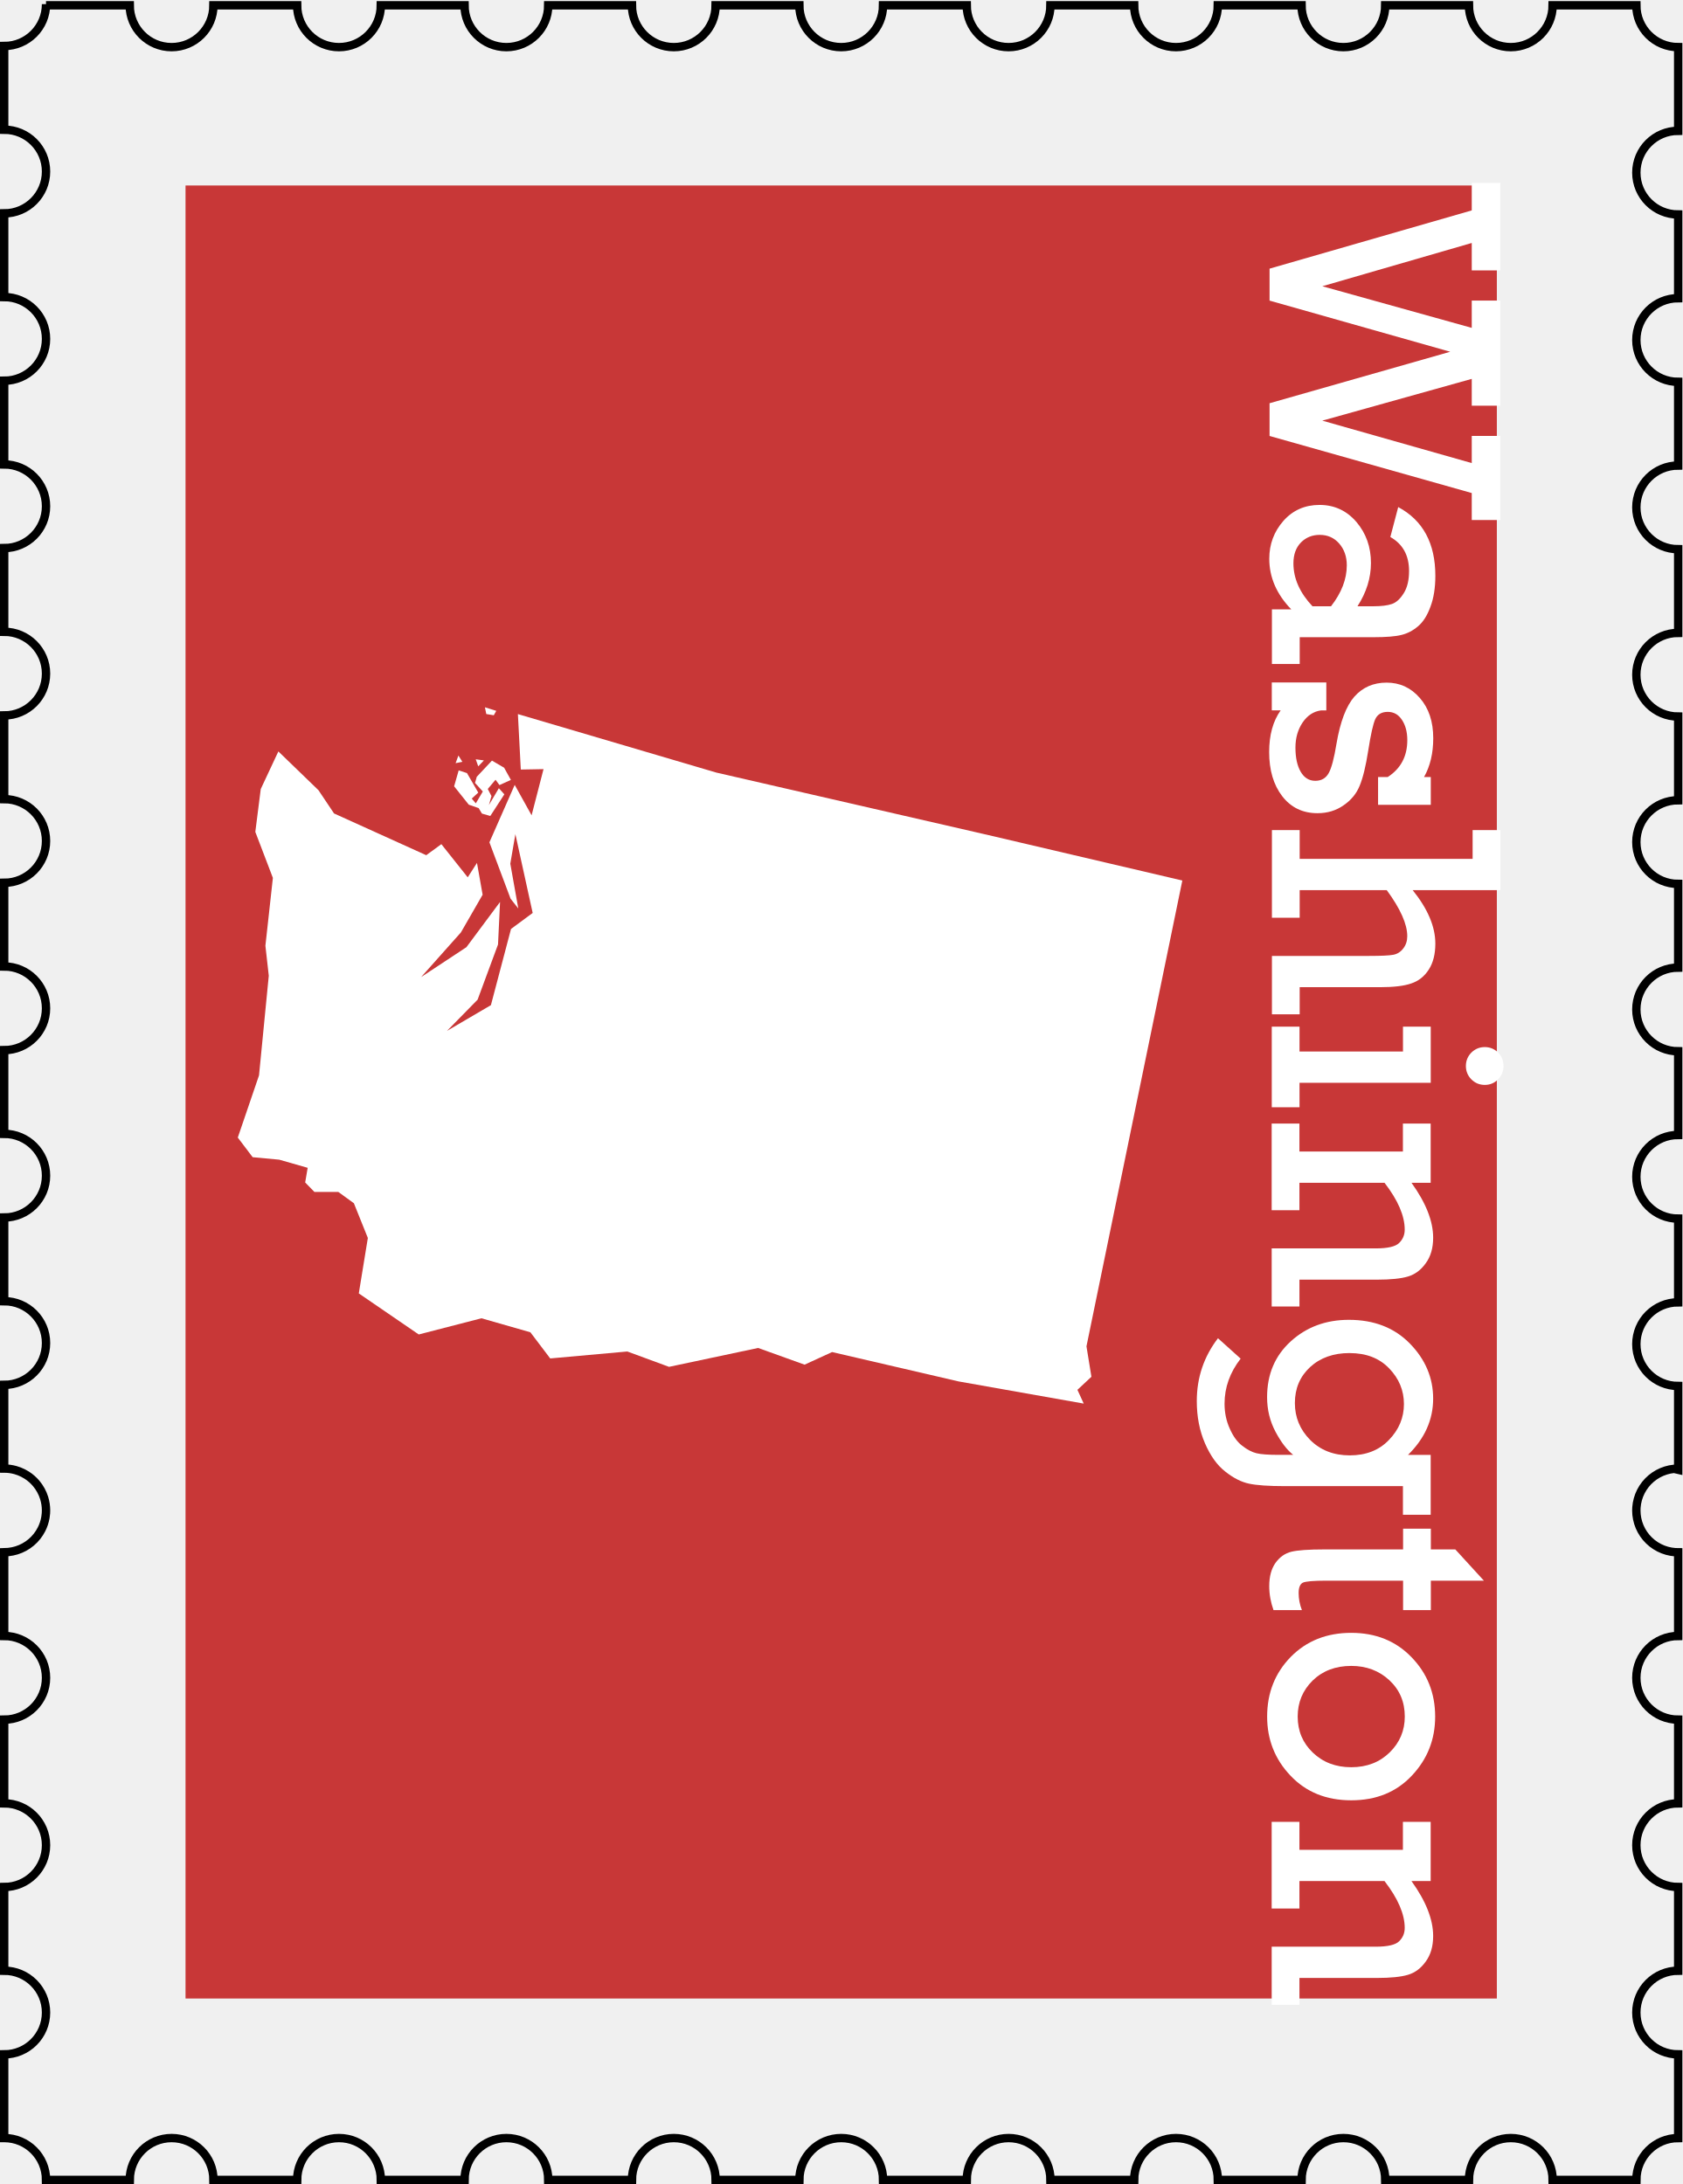
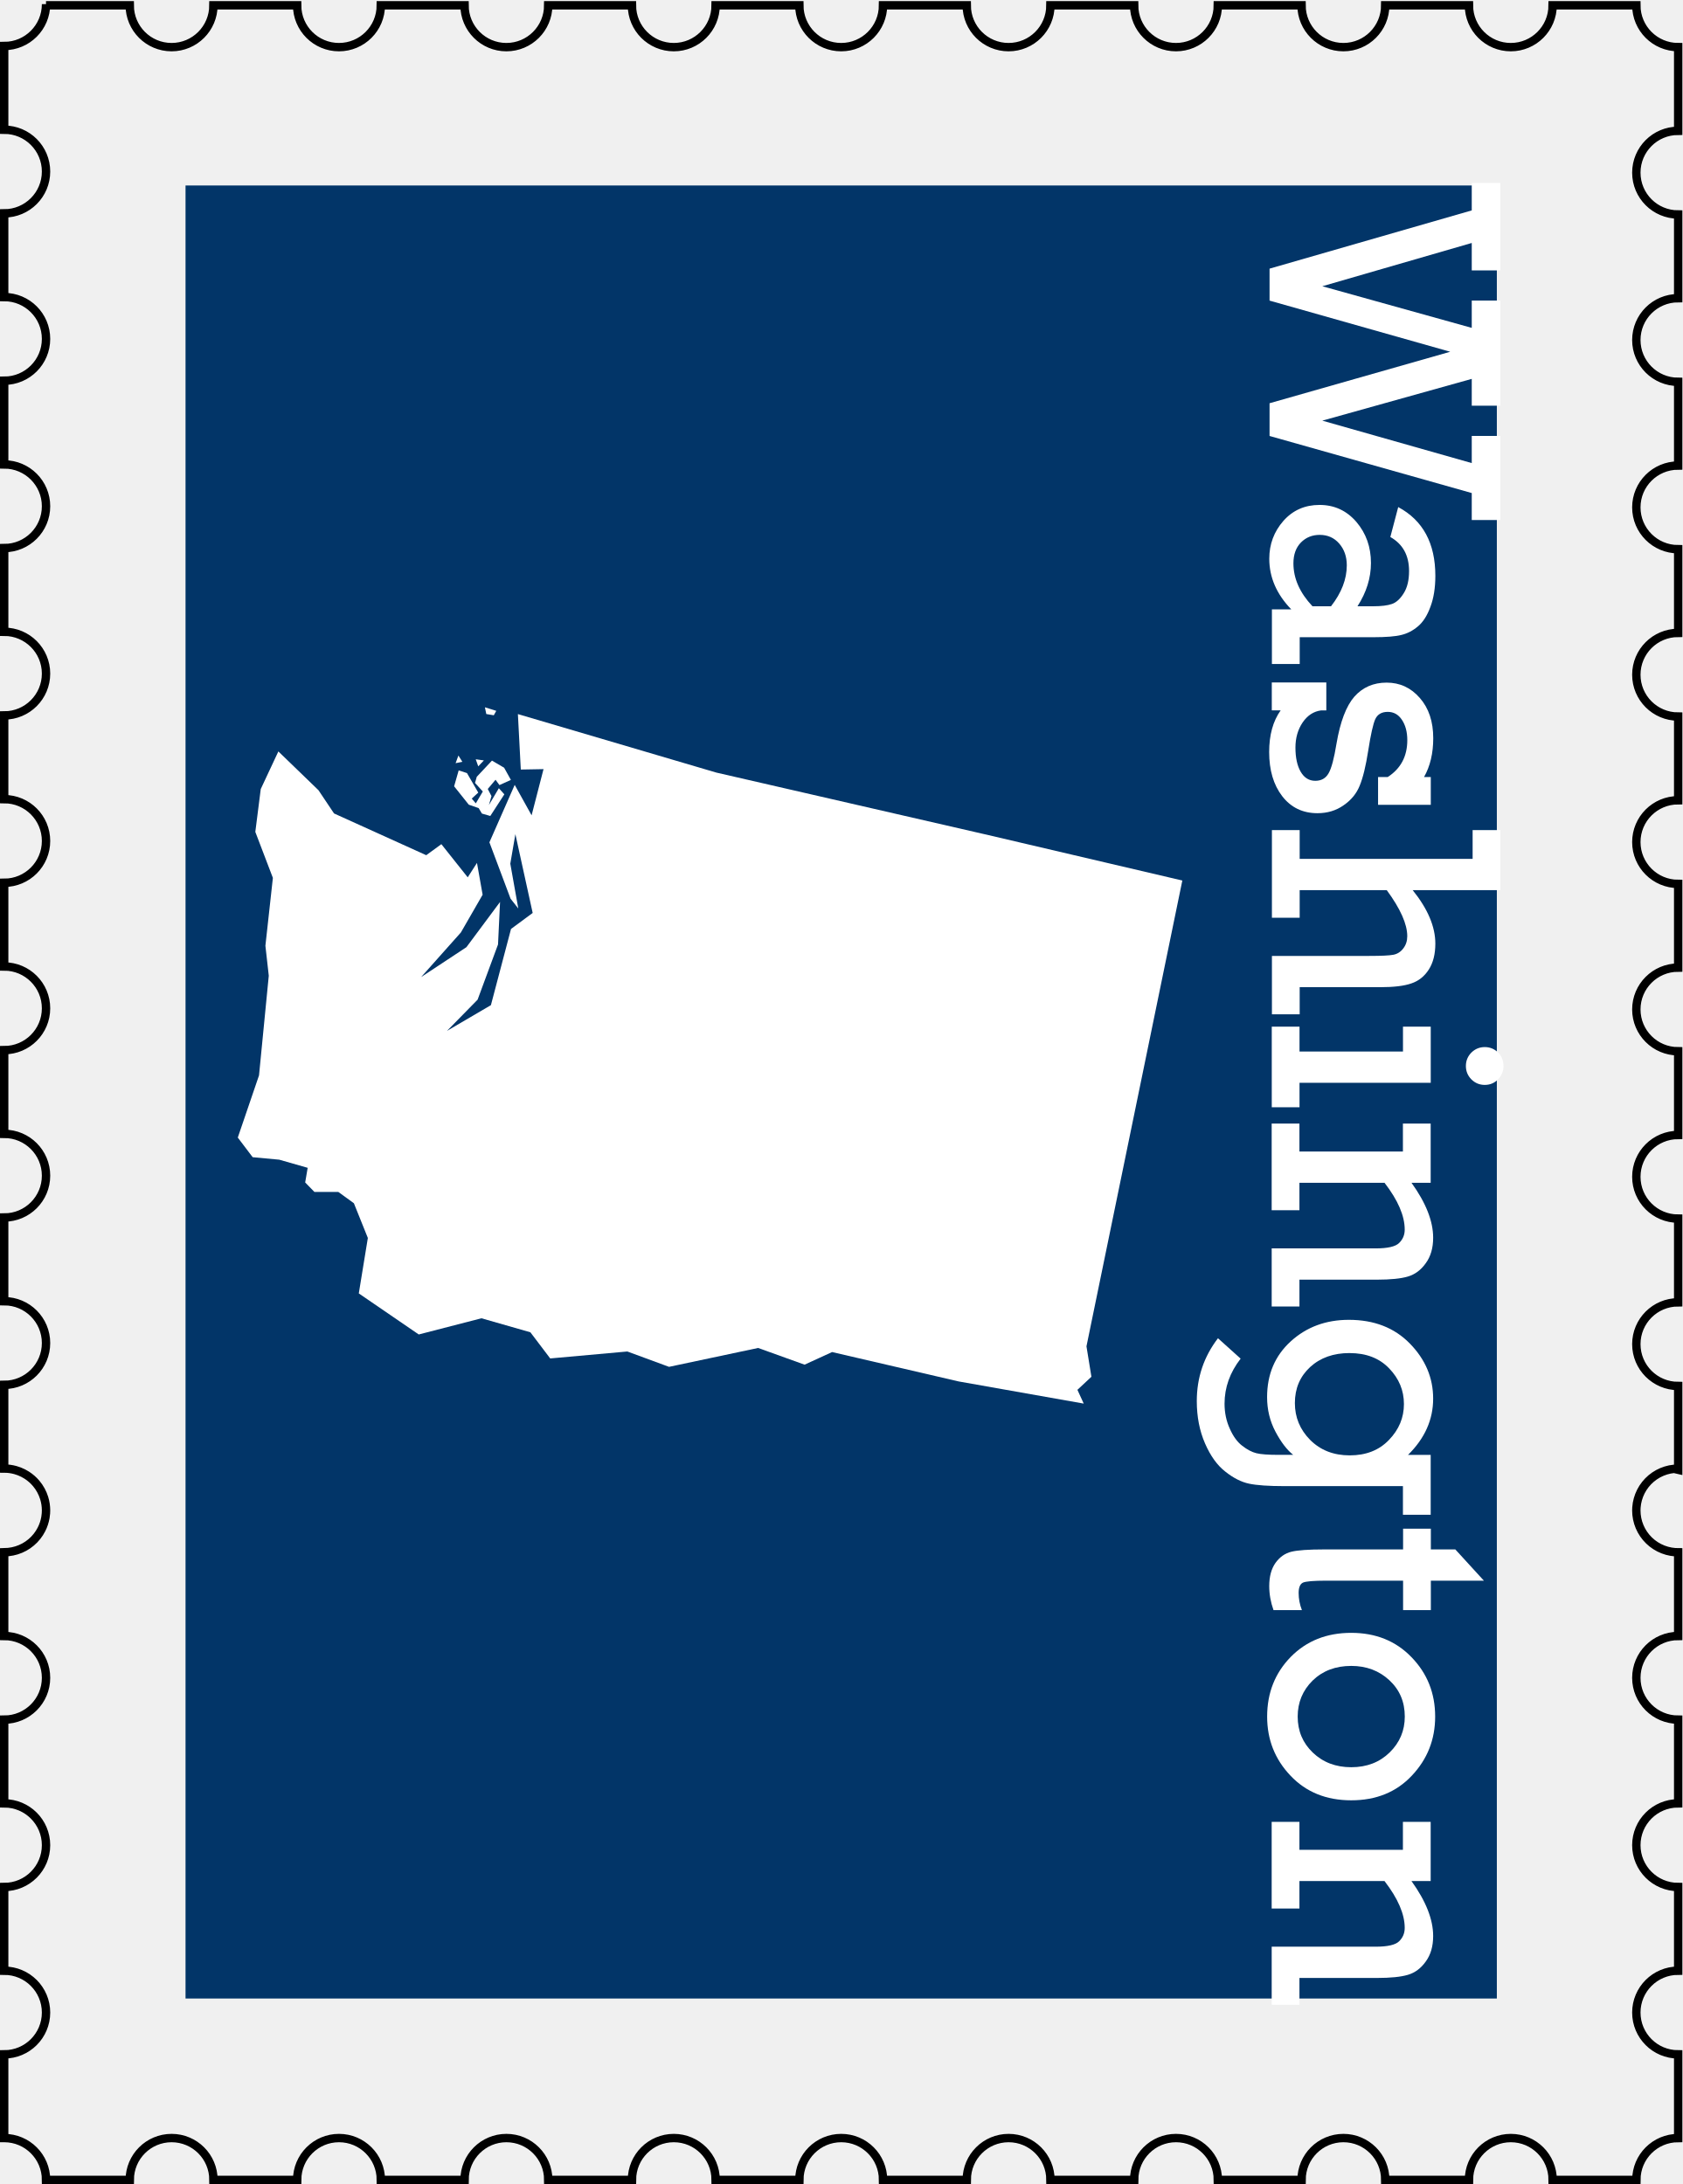
<svg xmlns="http://www.w3.org/2000/svg" id="wa-stamp" height="783" width="603" version="1.1" viewBox="0 0 603 783">
  <g id="border" transform="translate(1.5 -270.9)">
    <path d="m15 272.4a15 15 0 0 1 -15 15v30a15 15 0 0 1 15 15 15 15 0 0 1 -15 15v30a15 15 0 0 1 15 15 15 15 0 0 1 -15 15v30a15 15 0 0 1 15 15 15 15 0 0 1 -15 15v30a15 15 0 0 1 15 15 15 15 0 0 1 -15 15v30a15 15 0 0 1 15 15 15 15 0 0 1 -15 15v30a15 15 0 0 1 15 15 15 15 0 0 1 -15 15v30a15 15 0 0 1 15 15 15 15 0 0 1 -15 15v30a15 15 0 0 1 15 15 15 15 0 0 1 -15 15v30a15 15 0 0 1 4.012 0.547 15 15 0 0 1 2.793 1.086 15 15 0 0 1 1.301 0.746 15 15 0 0 1 3.367 2.957 15 15 0 0 1 2.857 5.23 15 15 0 0 1 0.67 4.434 15 15 0 0 1 -0.037 1.061 15 15 0 0 1 -0.182 1.488 15 15 0 0 1 -1.414 4.256 15 15 0 0 1 -0.746 1.301 15 15 0 0 1 -0.871 1.219 15 15 0 0 1 -0.99 1.127 15 15 0 0 1 -2.291 1.93 15 15 0 0 1 -1.277 0.783 15 15 0 0 1 -5.693 1.762 15 15 0 0 1 -1.499 0.1v30a15 15 0 0 1 15 15 15 15 0 0 1 -15 15v30a15 15 0 0 1 15 15 15 15 0 0 1 -15 15v30a15 15 0 0 1 15 15 15 15 0 0 1 -15 15v30a15 15 0 0 1 0.006 0 15 15 0 0 1 15 15h30a15 15 0 0 1 15 -15 15 15 0 0 1 15 15h30a15 15 0 0 1 15 -15 15 15 0 0 1 15 15h30a15 15 0 0 1 15 -15 15 15 0 0 1 15 15h30a15 15 0 0 1 15 -15 15 15 0 0 1 15 15h30a15 15 0 0 1 15 -15 15 15 0 0 1 15 15h30a15 15 0 0 1 15 -15 15 15 0 0 1 15 15h30a15 15 0 0 1 15 -15 15 15 0 0 1 15 15h30a15 15 0 0 1 15 -15 15 15 0 0 1 15 15h30a15 15 0 0 1 15 -15 15 15 0 0 1 15 15h30a15 15 0 0 1 14.99 -15v-30a15 15 0 0 1 -15 -15 15 15 0 0 1 15 -15v-30a15 15 0 0 1 -15 -15 15 15 0 0 1 15 -15v-30a15 15 0 0 1 -15 -15 15 15 0 0 1 15 -15v-30a15 15 0 0 1 -1.061 -0.037 15 15 0 0 1 -1.488 -0.182 15 15 0 0 1 -5.557 -2.16 15 15 0 0 1 -1.219 -0.871 15 15 0 0 1 -1.127 -0.99 15 15 0 0 1 -1.93 -2.291 15 15 0 0 1 -0.783 -1.277 15 15 0 0 1 -0.652 -1.35 15 15 0 0 1 -0.885 -2.861 15 15 0 0 1 -0.225 -1.482 15 15 0 0 1 -0.074 -1.498 15 15 0 0 1 0.037 -1.061 15 15 0 0 1 0.51 -2.951 15 15 0 0 1 0.473 -1.424 15 15 0 0 1 1.359 -2.67 15 15 0 0 1 4.152 -4.275 15 15 0 0 1 2.627 -1.436 15 15 0 0 1 1.408 -0.514 15 15 0 0 1 1.453 -0.371 15 15 0 0 1 1.482 -0.225 15 15 0 0 1 1.5 0.3v-30a15 15 0 0 1 -15 -15 15 15 0 0 1 15 -15v-30a15 15 0 0 1 -15 -15 15 15 0 0 1 15 -15v-30a15 15 0 0 1 -15 -15 15 15 0 0 1 15 -15v-30a15 15 0 0 1 -15 -15 15 15 0 0 1 15 -15v-30a15 15 0 0 1 -15 -15 15 15 0 0 1 15 -15v-30a15 15 0 0 1 -15 -15 15 15 0 0 1 15 -15v-30a15 15 0 0 1 -15 -15 15 15 0 0 1 15 -15v-30a15 15 0 0 1 -15 -15 15 15 0 0 1 15 -15v-30a15 15 0 0 1 -15 -15h-30a15 15 0 0 1 -15 15 15 15 0 0 1 -15 -15h-30a15 15 0 0 1 -15 15 15 15 0 0 1 -15 -15h-30a15 15 0 0 1 -15 15 15 15 0 0 1 -15 -15h-30a15 15 0 0 1 -15 15 15 15 0 0 1 -15 -15h-30a15 15 0 0 1 -15 15 15 15 0 0 1 -15 -15h-30a15 15 0 0 1 -15 15 15 15 0 0 1 -15 -15h-30a15 15 0 0 1 -15 15 15 15 0 0 1 -15 -15h-30a15 15 0 0 1 -15 15 15 15 0 0 1 -15 -15h-30a15 15 0 0 1 -15 15 15 15 0 0 1 -15 -15h-30z" stroke="#000" stroke-miterlimit="4.8" stroke-width="3" fill="none" />
  </g>
  <g id="background" transform="translate(1.5,-218.5)">
-     <rect height="650" width="470" y="285" x="65" fill="#c83737" />
+     <rect height="650" width="470" y="285" x="65" fill="#023568" />
  </g>
  <g id="content" transform="translate(1.5,-218.5)" fill="#fff">
    <g transform="matrix(0 1.001 -.9992 0 0 0)">
      <path style="" d="m314.5-453.9-20.86-72.53h-9.839v-10.25h31.34v10.25h-9.839l15.5 53.61 14.91-53.61h-9.78v-10.25h37.65v10.25h-9.603l14.96 53.61 15.2-53.61h-9.721v-10.25h30.11v10.25h-9.662l-20.44 72.53h-11.72l-18.44-64.81-18.32 64.81h-11.43z" />
      <path style="" d="m456.1-464.7v9.957h-19.56v-6.952q-8.13 7.895-18.15 7.895-7.777 0-13.55-5.067-5.715-5.067-5.715-12.96 0-7.954 6.068-13.2 6.127-5.244 14.73-5.244 8.013 0 15.5 4.831v-5.656q0-4.36-0.825-6.716-0.825-2.357-3.888-4.242-3.005-1.885-7.895-1.885-8.425 0-12.2 6.716l-10.72-2.828q7.129-13.32 24.63-13.32 6.422 0 11.08 1.767 4.713 1.709 7.011 4.478 2.298 2.71 3.064 5.892 0.825 3.181 0.825 10.13v26.39h9.603zm-20.68-11.25q-7.247-5.656-14.67-5.656-4.654 0-7.777 2.71t-3.123 7.011q0 4.006 2.71 6.716 2.769 2.71 7.482 2.71 8.13 0 15.38-6.834v-6.658z" />
      <path style="" d="m462.7-454.7v-19.56h10.02v1.885q0.53 4.006 4.301 6.599 3.83 2.592 9.014 2.592 5.42 0 8.661-1.885 3.24-1.885 3.24-5.244 0-3.24-2.71-4.772-2.651-1.532-10.6-2.828-11.78-2.003-16.85-6.422-5.008-4.478-5.008-11.55 0-7.129 5.479-11.9 5.479-4.831 14.43-4.831 8.072 0 13.9 3.299v-2.416h9.957v18.91h-9.957v-3.476q-4.537-7.011-13.2-7.011-4.419 0-7.306 1.944-2.828 1.885-2.828 5.067 0 3.24 2.592 4.478 2.651 1.178 11.31 2.533 8.307 1.296 12.55 3.064 4.242 1.709 7.011 5.774 2.828 4.006 2.828 9.368 0 7.954-6.127 12.67-6.068 4.654-15.79 4.654-9.132 0-14.91-4.124v3.181h-10.02z" />
      <path style="" d="m525.9-464.7v-62.04h-10.31v-9.957h21.5v31.46q10.07-8.13 19.15-8.13 5.656 0 9.309 2.357t4.949 6.245q1.355 3.83 1.355 11.25v28.81h9.721v9.957h-20.92v-34.88q0-6.481-0.412-8.661t-2.298-3.594q-1.826-1.414-4.36-1.414-6.481 0-16.5 7.365v31.23h9.898v9.957h-31.4v-9.957h10.31z" />
      <path style="" d="m593.3-531.1q0-2.71 1.885-4.713 1.944-2.003 4.89-2.003 2.769 0 4.772 1.944t2.003 4.772-2.003 4.831q-2.003 1.944-4.772 1.944-2.828 0-4.831-2.003-1.944-2.003-1.944-4.772zm1.591 66.46v-37.12h-8.896v-9.957h20.09v47.07h8.779v9.957h-28.87v-9.957h8.896z" />
      <path style="" d="m641.9-511.7v6.893q10.78-7.777 19.68-7.777 5.538 0 9.132 2.651 3.653 2.592 4.772 6.422 1.119 3.771 1.119 11.08v27.81h9.603v9.957h-20.8v-37.29q0-6.481-1.944-8.425-1.944-2.003-4.772-2.003-7.423 0-16.79 7.247v30.52h9.839v9.957h-31.05v-9.957h10.02v-37.12h-10.02v-9.957h21.21z" />
      <path style="" d="m760.8-511.7v9.957h-10.25v42.48q0 8.602-0.884 12.73-0.884 4.183-4.301 8.484-3.358 4.36-10.13 7.306-6.775 2.946-15.14 2.946-12.61 0-22.51-7.6l7.306-8.13q7.423 5.774 16.14 5.774 4.831 0 8.955-1.885 4.124-1.826 6.127-4.478 2.062-2.651 2.651-5.067 0.589-2.357 0.589-8.013v-5.185q-2.651 3.358-8.307 6.363t-12.37 3.005q-12.25 0-19.97-8.484-7.718-8.484-7.718-20.86 0-13.55 8.484-21.86 8.543-8.366 19.74-8.366 11.31 0 20.15 9.014v-8.13h21.45zm-57.91 29.1q0 8.661 5.008 14.14 5.067 5.479 12.9 5.479 7.659 0 13.2-5.479 5.538-5.538 5.538-14.2 0-8.779-5.538-14.08-5.538-5.361-12.84-5.361-7.306 0-12.78 5.302-5.479 5.244-5.479 14.2z" />
      <path style="" d="m765.8-501.8v-9.957h7.423v-8.779l11.19-10.25v19.03h10.55v9.957h-10.55v27.69q0 6.658 0.707 8.248 0.766 1.532 3.712 1.532 3.123 0 6.127-1.178v10.19q-4.301 1.532-8.602 1.532-5.126 0-8.307-2.239-3.181-2.298-4.006-5.715-0.825-3.417-0.825-11.78v-28.28h-7.423z" />
      <path style="" d="m803.1-483.2q0-13.2 8.72-21.62 8.72-8.484 21.27-8.484 12.31 0 21.15 8.366 8.837 8.307 8.837 21.74t-8.837 21.8q-8.779 8.366-21.15 8.366-12.73 0-21.39-8.484-8.602-8.484-8.602-21.68zm11.84 0q0 8.425 5.244 13.85 5.302 5.361 12.9 5.361 7.718 0 12.9-5.42 5.244-5.479 5.244-13.79 0-8.366-5.302-13.79-5.302-5.42-12.84-5.42-7.895 0-13.02 5.538-5.126 5.538-5.126 13.67z" />
      <path style="" d="m892-511.7v6.893q10.78-7.777 19.68-7.777 5.538 0 9.132 2.651 3.653 2.592 4.772 6.422 1.119 3.771 1.119 11.08v27.81h9.603v9.957h-20.8v-37.29q0-6.481-1.944-8.425-1.944-2.003-4.772-2.003-7.423 0-16.79 7.247v30.52h9.839v9.957h-31.05v-9.957h10.02v-37.12h-10.02v-9.957h21.21z" />
    </g>
    <path d="m162.9 494.7 2.971 0.959 4.054 7.003-2.344 2.142 1.456 1.715 2.517-4.256-2.799-3.073 0.63-2.2 5.447-5.798 4.356 2.546 2.427 4.373-4.102 1.855-1.399-1.915-2.788 3.313 1.327 2.544-0.916 3.2 3.561-6.013 1.971 2.187-5.034 7.756-3-0.859-1.171-1.958-3.543-1.231-5.254-6.59zm9.032-3.581-2.915-0.402 0.899 2.529zm-9.129-1.748-1.002 2.743 2.415-0.499zm13.57-16.02-0.887 1.586-2.686-0.444-0.499-2.415zm245.9 60.83-34.36 167 1.772 10.91-5.014 4.685 2.26 4.932-44.85-7.945-45.34-10.53-9.863 4.521-16.65-5.99-31.93 6.772-14.95-5.504-27.64 2.491-7.108-9.38-17.54-5.021-22.47 5.807-21.49-14.72 3.244-19.88-5.004-12.45-5.575-4.044-8.568-0.005-3.312-3.396 0.892-5.253-10.18-2.915-9.537-0.894-5.331-7.035 7.61-22.3 3.495-35.72-1.207-10.75 2.68-24.33-6.295-16.49 1.948-15.36 6.312-13.49 14.38 13.91 5.572 8.328 33.05 14.97 5.417-3.958 9.45 11.89 3.317-5.171 2.024 11.41-7.793 13.53-14.25 15.99 16.23-10.71 12.06-16.22-0.727 15.24-7.32 19.79-10.97 11.19 15.74-9.222 3.604-13.66 3.604-13.66 7.762-5.734-6.199-28.25-1.821 10.59 2.866 16.06-2.775-3.525-7.576-20.2 9.064-20.59 6.056 10.91 4.273-16.56-8.144 0.147-1.04-19.88 71.12 20.97 97.63 22.44z" fill-rule="evenodd" />
  </g>
</svg>
